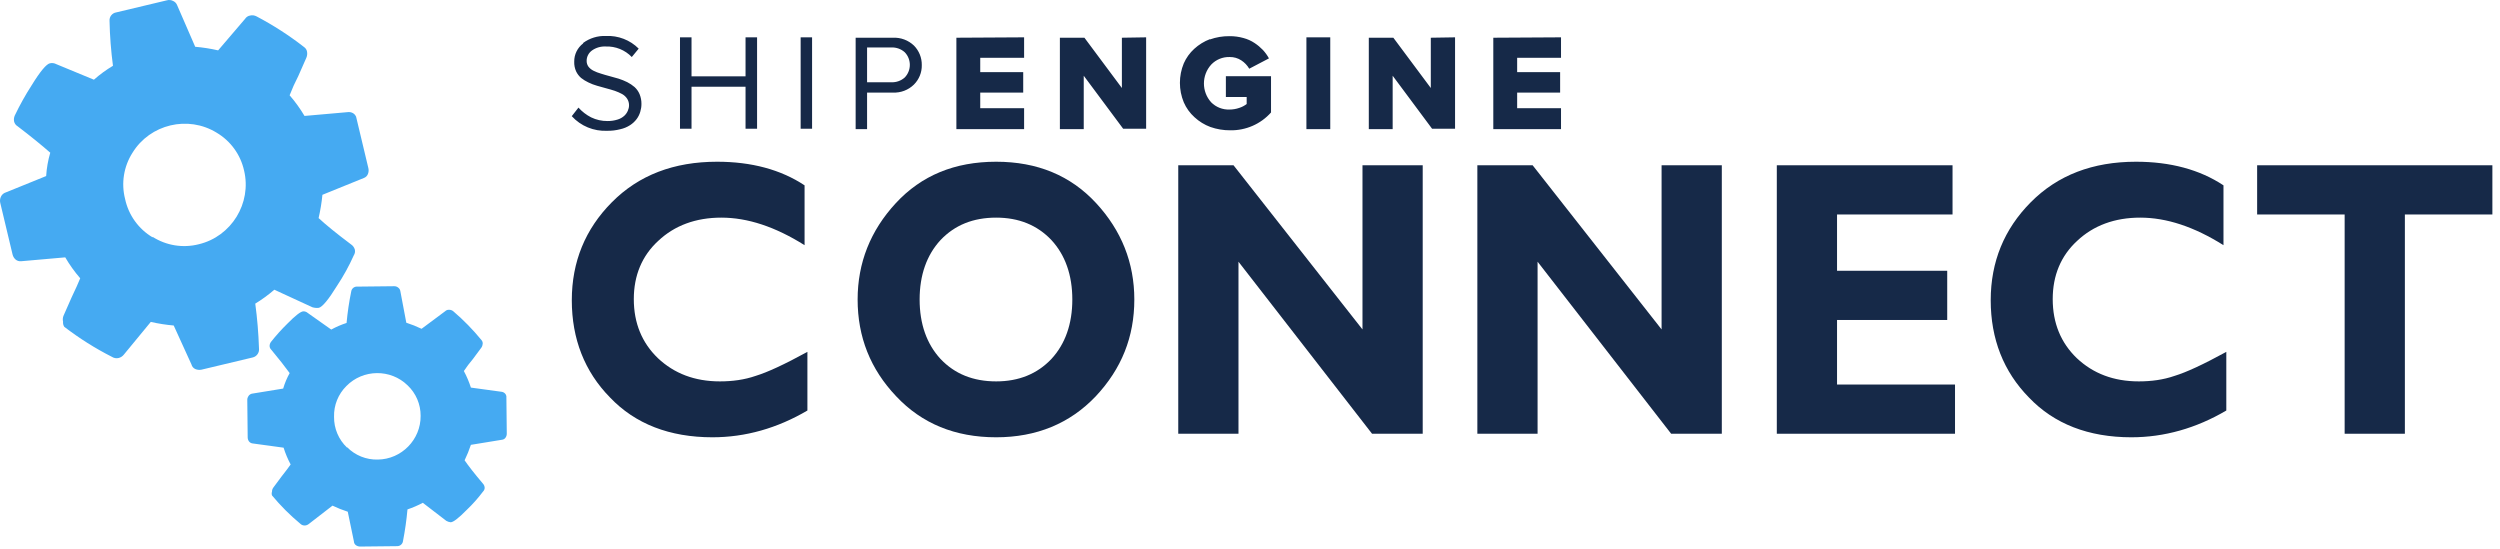
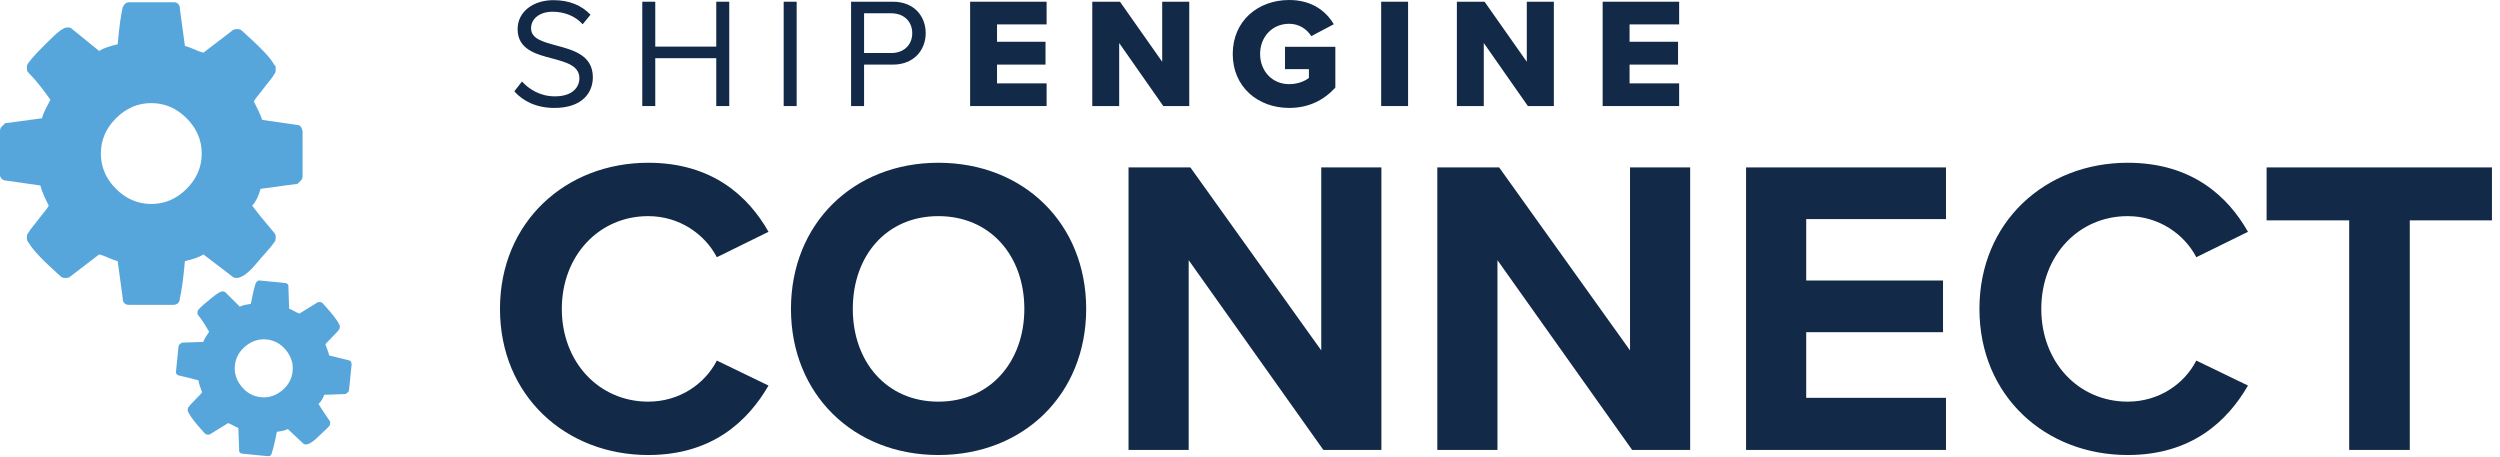
- <svg xmlns="http://www.w3.org/2000/svg" width="228px" height="50px" version="1.1" xml:space="preserve" style="fill-rule:evenodd;clip-rule:evenodd;stroke-linejoin:round;stroke-miterlimit:2;">
-   <g transform="matrix(0.228,0,0,0.228,0,0)">
-     <g transform="matrix(141.714,0,0,157.46,222.062,173.497)">
-       <path d="M0.712,-0.208L0.712,-0.059C0.627,-0.014 0.537,0.009 0.444,0.009C0.323,0.009 0.226,-0.025 0.155,-0.092C0.083,-0.158 0.047,-0.241 0.047,-0.339C0.047,-0.437 0.085,-0.52 0.16,-0.588C0.236,-0.657 0.335,-0.691 0.457,-0.691C0.554,-0.691 0.637,-0.671 0.704,-0.631L0.704,-0.479C0.621,-0.526 0.543,-0.549 0.469,-0.549C0.397,-0.549 0.337,-0.529 0.291,-0.49C0.245,-0.452 0.222,-0.402 0.222,-0.342C0.222,-0.281 0.245,-0.231 0.29,-0.192C0.336,-0.153 0.394,-0.133 0.465,-0.133C0.5,-0.133 0.534,-0.137 0.566,-0.147C0.599,-0.156 0.647,-0.176 0.712,-0.208Z" style="fill:rgb(22,41,72);fill-rule:nonzero;" />
-     </g>
-     <g transform="matrix(141.714,0,0,157.46,336.39,173.497)">
-       <path d="M0.438,-0.691C0.554,-0.691 0.648,-0.656 0.72,-0.586C0.792,-0.516 0.828,-0.434 0.828,-0.341C0.828,-0.246 0.792,-0.165 0.719,-0.095C0.646,-0.026 0.552,0.009 0.438,0.009C0.322,0.009 0.228,-0.026 0.156,-0.095C0.083,-0.164 0.047,-0.246 0.047,-0.341C0.047,-0.434 0.083,-0.516 0.155,-0.586C0.227,-0.656 0.321,-0.691 0.438,-0.691ZM0.438,-0.133C0.502,-0.133 0.554,-0.152 0.594,-0.19C0.633,-0.228 0.653,-0.279 0.653,-0.341C0.653,-0.403 0.633,-0.454 0.594,-0.492C0.554,-0.53 0.502,-0.549 0.438,-0.549C0.373,-0.549 0.321,-0.53 0.281,-0.492C0.242,-0.454 0.222,-0.403 0.222,-0.341C0.222,-0.279 0.242,-0.228 0.281,-0.19C0.321,-0.152 0.373,-0.133 0.438,-0.133Z" style="fill:rgb(22,41,72);fill-rule:nonzero;" />
-     </g>
-     <g transform="matrix(141.714,0,0,157.46,460.39,173.497)">
-       <path d="M0.767,-0.682L0.767,-0L0.624,-0L0.247,-0.437L0.247,-0L0.077,-0L0.077,-0.682L0.233,-0.682L0.597,-0.265L0.597,-0.682L0.767,-0.682Z" style="fill:rgb(22,41,72);fill-rule:nonzero;" />
-     </g>
-     <g transform="matrix(141.714,0,0,157.46,580.03,173.497)">
-       <path d="M0.767,-0.682L0.767,-0L0.624,-0L0.247,-0.437L0.247,-0L0.077,-0L0.077,-0.682L0.233,-0.682L0.597,-0.265L0.597,-0.682L0.767,-0.682Z" style="fill:rgb(22,41,72);fill-rule:nonzero;" />
-     </g>
-     <g transform="matrix(141.714,0,0,157.46,699.67,173.497)">
-       <path d="M0.581,-0.125L0.581,-0L0.078,-0L0.078,-0.682L0.574,-0.682L0.574,-0.557L0.248,-0.557L0.248,-0.414L0.559,-0.414L0.559,-0.289L0.248,-0.289L0.248,-0.125L0.581,-0.125Z" style="fill:rgb(22,41,72);fill-rule:nonzero;" />
-     </g>
-     <g transform="matrix(141.714,0,0,157.46,789.625,173.497)">
-       <path d="M0.712,-0.208L0.712,-0.059C0.627,-0.014 0.537,0.009 0.444,0.009C0.323,0.009 0.226,-0.025 0.155,-0.092C0.083,-0.158 0.047,-0.241 0.047,-0.339C0.047,-0.437 0.085,-0.52 0.16,-0.588C0.236,-0.657 0.335,-0.691 0.457,-0.691C0.554,-0.691 0.637,-0.671 0.704,-0.631L0.704,-0.479C0.621,-0.526 0.543,-0.549 0.469,-0.549C0.397,-0.549 0.337,-0.529 0.291,-0.49C0.245,-0.452 0.222,-0.402 0.222,-0.342C0.222,-0.281 0.245,-0.231 0.29,-0.192C0.336,-0.153 0.394,-0.133 0.465,-0.133C0.5,-0.133 0.534,-0.137 0.566,-0.147C0.599,-0.156 0.647,-0.176 0.712,-0.208Z" style="fill:rgb(22,41,72);fill-rule:nonzero;" />
-     </g>
-     <g transform="matrix(141.714,0,0,157.46,898.886,173.497)">
-       <path d="M0.692,-0.682L0.692,-0.557L0.445,-0.557L0.445,-0L0.275,-0L0.275,-0.557L0.028,-0.557L0.028,-0.682L0.692,-0.682Z" style="fill:rgb(22,41,72);fill-rule:nonzero;" />
-     </g>
+ <svg xmlns="http://www.w3.org/2000/svg" width="274px" height="50px" version="1.1" xml:space="preserve" style="fill-rule:evenodd;clip-rule:evenodd;stroke-linejoin:round;stroke-miterlimit:2;">
+   <g transform="matrix(0.161441,0,0,0.161441,-33.1892,-49.6603)">
+     <path d="M411.009,397.007L411.009,426.68C411.009,427.821 411.009,428.962 409.868,430.103C408.727,431.245 408.727,431.245 407.586,432.386L382.478,435.809C381.337,440.375 379.054,444.939 376.771,447.222C380.195,451.787 384.76,457.494 391.608,465.482C392.749,466.624 392.749,467.765 392.749,468.906C392.749,470.048 392.749,471.189 391.608,472.33C389.325,475.754 384.76,480.319 379.054,487.167C373.347,494.014 368.782,496.297 366.5,496.297C365.359,496.297 364.217,496.297 363.076,495.155L343.675,480.319C340.251,482.601 335.686,483.743 331.12,484.885C329.979,497.438 328.838,505.427 327.697,509.992C327.697,513.416 325.414,514.557 323.132,514.557L293.459,514.557C292.318,514.557 291.176,514.557 290.035,513.416C288.894,512.274 288.894,511.134 288.894,509.992L285.47,484.885C280.905,483.743 277.481,481.461 272.916,480.319L253.514,495.155C252.373,496.297 251.232,496.297 250.091,496.297C248.949,496.297 247.808,496.297 246.667,495.155C235.254,484.885 228.406,478.037 224.983,472.33C223.842,471.189 223.842,470.048 223.842,468.906C223.842,467.765 223.842,466.624 224.983,465.482C226.124,463.2 228.406,460.918 231.83,456.352C235.254,451.787 237.536,449.505 238.678,447.222C236.395,442.657 234.113,438.092 232.971,433.527L209.005,430.103C207.863,430.103 206.722,428.962 206.722,428.962C206.722,428.962 205.581,427.821 205.581,426.68L205.581,397.007C205.581,395.865 205.581,394.723 206.722,393.583C207.863,392.441 207.863,392.441 209.005,391.3L234.113,387.877C235.254,383.311 237.536,379.888 239.819,375.322C236.395,370.758 231.83,363.91 224.983,357.062C223.842,355.921 223.842,354.779 223.842,353.638C223.842,352.497 223.842,351.355 224.983,350.215C227.265,346.791 231.83,342.225 238.678,335.378C245.526,328.53 248.949,326.248 251.232,326.248C252.373,326.248 253.514,326.248 254.655,327.389L272.916,342.225C276.34,339.943 280.905,338.802 285.47,337.66C286.611,325.106 287.752,317.118 288.894,312.553C290.035,310.27 291.176,309.129 293.459,309.129L323.132,309.129C324.273,309.129 325.414,309.129 326.555,310.27C327.697,311.411 327.697,312.553 327.697,313.694L331.121,338.802C335.686,339.943 339.11,342.225 343.675,343.367L363.076,328.53C364.217,327.389 365.359,327.389 366.5,327.389C367.641,327.389 368.782,327.389 369.924,328.53C381.337,338.802 389.325,346.791 391.608,351.355C392.749,352.497 392.749,352.497 392.749,354.779C392.749,355.921 392.749,357.062 391.608,358.203C390.467,360.486 388.184,362.768 384.76,367.334C381.337,371.898 379.054,374.181 377.913,376.464C380.195,381.029 382.478,385.594 383.619,389.017L407.586,392.441C408.727,392.441 409.868,393.583 409.868,393.583C409.868,393.583 411.009,395.865 411.009,397.007ZM342.533,411.843C342.533,402.713 339.11,394.723 332.262,387.876C325.414,381.029 317.426,377.605 308.295,377.605C299.165,377.605 291.176,381.029 284.328,387.876C277.481,394.723 274.057,402.713 274.057,411.843C274.057,420.973 277.481,428.962 284.328,435.809C291.176,442.657 299.165,446.081 308.295,446.081C317.426,446.081 325.414,442.657 332.262,435.809C339.11,428.962 342.533,420.973 342.533,411.843Z" style="fill:rgb(86,166,220);fill-rule:nonzero;" />
  </g>
-   <g transform="matrix(0.898965,0,0,0.88877,22.5597,-7.55382)">
-     <path d="M50.54,12.33L50.54,16.33L45.06,16.33L45.06,12.33L43.89,12.33L43.89,21.71L45.06,21.71L45.06,17.4L50.54,17.4L50.54,21.71L51.71,21.71L51.71,12.33L50.54,12.33ZM56.13,21.71L57.29,21.71L57.29,12.33L56.13,12.33L56.13,21.71ZM62.87,13.37L65.33,13.37C65.83,13.347 66.32,13.523 66.69,13.86C67.38,14.579 67.38,15.731 66.69,16.45C66.32,16.787 65.83,16.963 65.33,16.94L62.87,16.94L62.87,13.37ZM61.71,12.37L61.71,21.75L62.87,21.75L62.87,18L65.48,18C66.276,18.039 67.054,17.742 67.62,17.18C68.147,16.65 68.436,15.927 68.42,15.18C68.433,14.435 68.149,13.715 67.63,13.18C67.057,12.624 66.278,12.33 65.48,12.37L61.71,12.37ZM71.93,12.37L71.93,21.75L78.8,21.75L78.8,19.6L74.35,19.6L74.35,18L78.71,18L78.71,15.9L74.35,15.9L74.35,14.43L78.8,14.43L78.8,12.33L71.93,12.37ZM88.72,12.37L88.72,17.53L84.92,12.37L82.43,12.37L82.43,21.75L84.85,21.75L84.85,16.27L88.85,21.71L91.18,21.71L91.18,12.33L88.72,12.37ZM107.44,21.75L109.86,21.75L109.86,12.33L107.44,12.33L107.44,21.75ZM120.06,12.37L120.06,17.53L116.26,12.37L113.77,12.37L113.77,21.75L116.19,21.75L116.19,16.27L120.19,21.71L122.52,21.71L122.52,12.33L120.06,12.37ZM126.4,12.37L126.4,21.75L133.27,21.75L133.27,19.6L128.82,19.6L128.82,18L133.18,18L133.18,15.9L128.82,15.9L128.82,14.43L133.27,14.43L133.27,12.33L126.4,12.37ZM34.07,12.95C33.489,13.395 33.151,14.089 33.16,14.82C33.146,15.163 33.211,15.506 33.35,15.82C33.471,16.08 33.645,16.311 33.86,16.5C34.089,16.681 34.337,16.835 34.6,16.96C34.882,17.1 35.177,17.214 35.48,17.3L36.4,17.56C36.71,17.64 37,17.73 37.28,17.82C37.535,17.91 37.782,18.021 38.02,18.15C38.226,18.267 38.401,18.431 38.53,18.63C38.657,18.83 38.723,19.063 38.72,19.3C38.72,19.493 38.679,19.684 38.6,19.86C38.52,20.052 38.401,20.226 38.25,20.37C38.051,20.556 37.811,20.693 37.55,20.77C37.227,20.872 36.889,20.922 36.55,20.92C35.968,20.927 35.392,20.797 34.87,20.54C34.385,20.288 33.951,19.949 33.59,19.54L32.91,20.42C33.823,21.434 35.147,21.986 36.51,21.92C36.955,21.927 37.399,21.873 37.83,21.76C38.186,21.682 38.525,21.54 38.83,21.34C39.085,21.174 39.308,20.964 39.49,20.72C39.657,20.494 39.782,20.24 39.86,19.97C39.94,19.708 39.981,19.434 39.98,19.16C39.984,18.817 39.919,18.477 39.79,18.16C39.675,17.883 39.501,17.634 39.28,17.43C39.054,17.235 38.805,17.067 38.54,16.93C38.256,16.788 37.962,16.667 37.66,16.57L36.74,16.31C36.43,16.23 36.14,16.14 35.86,16.05C35.605,15.977 35.357,15.88 35.12,15.76C34.922,15.663 34.748,15.523 34.61,15.35C34.486,15.178 34.419,14.972 34.42,14.76C34.413,14.334 34.615,13.93 34.96,13.68C35.363,13.39 35.854,13.245 36.35,13.27C37.347,13.232 38.314,13.626 39,14.35L39.7,13.49C38.826,12.603 37.614,12.13 36.37,12.19C35.54,12.158 34.724,12.412 34.06,12.91M97.67,12.51C97.074,12.738 96.528,13.077 96.06,13.51C95.607,13.928 95.246,14.435 95,15C94.476,16.281 94.476,17.719 95,19C95.249,19.583 95.621,20.105 96.09,20.53C96.556,20.966 97.103,21.306 97.7,21.53C98.342,21.758 99.019,21.873 99.7,21.87C101.285,21.901 102.805,21.231 103.85,20.04L103.85,16.32L99.27,16.32L99.27,18.45L101.38,18.45L101.38,19.17C101.156,19.347 100.902,19.483 100.63,19.57C100.309,19.683 99.971,19.741 99.63,19.74C98.937,19.764 98.265,19.495 97.78,19C96.798,17.904 96.798,16.226 97.78,15.13C98.265,14.612 98.951,14.328 99.66,14.35C100.075,14.344 100.483,14.462 100.83,14.69C101.164,14.909 101.441,15.204 101.64,15.55L103.64,14.49C103.473,14.18 103.268,13.891 103.03,13.63C102.777,13.363 102.496,13.125 102.19,12.92C101.842,12.684 101.457,12.508 101.05,12.4C100.591,12.27 100.117,12.206 99.64,12.21C98.958,12.202 98.281,12.317 97.64,12.55" style="fill:rgb(22,41,72);fill-rule:nonzero;" />
+   <g transform="matrix(0.161441,0,0,0.161441,-33.1892,-49.6603)">
+     <path d="M444.277,555.064L442.577,572.045C442.511,572.698 442.446,573.351 441.728,573.938C441.009,574.526 441.009,574.526 440.291,575.114L425.726,575.635C424.811,578.181 423.243,580.664 421.807,581.839C423.504,584.647 425.79,588.175 429.251,593.138C429.839,593.857 429.773,594.511 429.708,595.163C429.642,595.816 429.577,596.47 428.858,597.057C427.356,598.886 424.482,601.237 420.824,604.828C417.166,608.42 414.423,609.465 413.117,609.334C412.464,609.268 411.811,609.203 411.223,608.484L400.97,598.883C398.88,599.993 396.202,600.384 393.525,600.775C392.152,607.894 391.041,612.4 390.127,614.948C389.93,616.907 388.559,617.43 387.253,617.299L370.272,615.598C369.619,615.533 368.966,615.468 368.378,614.749C367.79,614.03 367.856,613.378 367.921,612.724L367.4,598.16C364.853,597.245 363.025,595.743 360.478,594.828L348.525,602.207C347.806,602.795 347.153,602.729 346.5,602.664C345.847,602.598 345.194,602.533 344.606,601.814C338.664,595.283 335.137,590.971 333.505,587.51C332.917,586.792 332.983,586.138 333.048,585.485C333.113,584.832 333.179,584.179 333.898,583.592C334.681,582.35 336.118,581.175 338.339,578.759C340.56,576.343 341.997,575.167 342.781,573.927C341.737,571.183 340.692,568.44 340.3,565.763L326.781,562.43C326.128,562.364 325.54,561.645 325.54,561.645C325.54,561.645 324.953,560.928 325.018,560.274L326.718,543.294C326.784,542.64 326.849,541.987 327.568,541.399C328.286,540.811 328.286,540.811 329.005,540.224L343.569,539.703C344.484,537.156 345.986,535.328 347.554,532.846C345.856,530.038 343.636,525.857 340.11,521.547C339.522,520.828 339.588,520.175 339.653,519.521C339.718,518.87 339.784,518.216 340.502,517.628C342.005,515.8 344.879,513.448 349.19,509.922C353.501,506.396 355.591,505.286 356.897,505.417C357.55,505.482 358.203,505.548 358.791,506.265L368.39,515.803C370.481,514.692 373.158,514.302 375.836,513.909C377.209,506.791 378.32,502.284 379.234,499.737C380.018,498.497 380.737,497.909 382.043,498.04L399.023,499.74C399.676,499.805 400.329,499.871 400.917,500.589C401.505,501.307 401.44,501.961 401.374,502.614L401.895,517.179C404.442,518.093 406.27,519.596 408.818,520.51L420.77,513.133C421.489,512.544 422.142,512.609 422.795,512.675C423.448,512.74 424.101,512.805 424.689,513.523C430.632,520.055 434.745,525.086 435.79,527.828C436.378,528.547 436.378,528.547 436.247,529.853C436.181,530.506 436.116,531.159 435.398,531.747C434.614,532.988 433.177,534.163 430.956,536.579C428.735,538.996 427.298,540.171 426.514,541.412C427.559,544.155 428.603,546.898 429.06,548.923L442.579,552.256C443.233,552.321 443.82,553.04 443.82,553.04C443.82,553.04 444.342,554.411 444.277,555.064ZM404.24,559.631C404.764,554.406 403.262,549.638 399.736,545.327C396.21,541.016 391.834,538.599 386.61,538.076C381.384,537.553 376.616,539.055 372.305,542.581C367.995,546.107 365.577,550.482 365.054,555.707C364.531,560.932 366.033,565.7 369.559,570.011C373.085,574.322 377.461,576.739 382.686,577.263C387.91,577.785 392.678,576.284 396.989,572.758C401.301,569.231 403.717,564.855 404.24,559.631Z" style="fill:rgb(86,166,220);fill-rule:nonzero;" />
  </g>
-   <g transform="matrix(2.60877,-0.622326,0.622326,2.60877,-32.4337,-18.2708)">
-     <path d="M13.36,18.49C12.957,18.101 12.736,17.56 12.75,17C12.741,16.447 12.962,15.914 13.36,15.53C14.167,14.724 15.493,14.724 16.3,15.53C16.698,15.914 16.919,16.447 16.91,17C16.91,18.141 15.971,19.08 14.83,19.08C14.277,19.089 13.744,18.868 13.36,18.47M13.93,10.76C13.789,10.748 13.661,10.85 13.64,10.99C13.532,11.488 13.452,11.993 13.4,12.5C13.144,12.58 12.896,12.684 12.66,12.81L11.54,12C11.482,11.948 11.408,11.919 11.33,11.92C11.21,11.92 10.95,12.11 10.56,12.5C10.275,12.773 10.008,13.063 9.76,13.37C9.718,13.425 9.693,13.491 9.69,13.56C9.689,13.632 9.718,13.7 9.77,13.75C10.13,14.19 10.42,14.57 10.64,14.88C10.506,15.114 10.399,15.362 10.32,15.62L8.81,15.85C8.745,15.866 8.688,15.905 8.65,15.96C8.612,16.013 8.591,16.075 8.59,16.14L8.59,17.95C8.59,18.018 8.611,18.084 8.65,18.14C8.691,18.195 8.752,18.231 8.82,18.24L10.31,18.46C10.394,18.74 10.505,19.011 10.64,19.27C10.55,19.4 10.4,19.59 10.2,19.84L9.79,20.38C9.751,20.436 9.73,20.502 9.73,20.57C9.709,20.628 9.709,20.692 9.73,20.75C10.134,21.247 10.582,21.706 11.07,22.12C11.125,22.177 11.201,22.21 11.28,22.21C11.353,22.21 11.423,22.185 11.48,22.14L12.63,21.27C12.866,21.387 13.11,21.487 13.36,21.57L13.64,23C13.641,23.071 13.674,23.137 13.73,23.18C13.788,23.223 13.858,23.248 13.93,23.25L15.73,23.25C15.869,23.246 15.985,23.138 16,23C16.102,22.501 16.179,21.997 16.23,21.49C16.485,21.407 16.732,21.304 16.97,21.18L18.09,22.06C18.154,22.098 18.226,22.122 18.3,22.13C18.42,22.13 18.68,21.94 19.07,21.55C19.361,21.279 19.628,20.985 19.87,20.67C19.92,20.623 19.949,20.558 19.95,20.49C19.947,20.411 19.915,20.337 19.86,20.28C19.47,19.81 19.18,19.43 19,19.16C19.119,18.92 19.223,18.673 19.31,18.42L20.82,18.19C20.885,18.181 20.943,18.145 20.98,18.09C21.019,18.034 21.04,17.968 21.04,17.9L21.04,16.1C21.033,16.065 21.019,16.031 21,16C20.959,15.943 20.898,15.904 20.83,15.89L19.34,15.67C19.254,15.394 19.144,15.126 19.01,14.87C19.146,14.672 19.293,14.482 19.45,14.3L19.86,13.76C19.901,13.704 19.925,13.639 19.93,13.57C19.936,13.504 19.914,13.439 19.87,13.39C19.469,12.888 19.024,12.423 18.54,12C18.482,11.948 18.408,11.919 18.33,11.92C18.26,11.915 18.191,11.941 18.14,11.99L17,12.82C16.764,12.703 16.52,12.603 16.27,12.52L16,11C15.991,10.932 15.955,10.871 15.9,10.83C15.845,10.782 15.773,10.757 15.7,10.76L13.93,10.76Z" style="fill:rgb(69,170,242);fill-rule:nonzero;" />
+   <g transform="matrix(0.161441,0,0,0.161441,-33.1892,-49.6603)">
+     <path d="M645.65,616.51C689.357,616.51 713.511,593.219 727.313,569.352L692.233,552.387C684.181,568.202 666.929,580.279 645.65,580.279C612.295,580.279 586.991,553.537 586.991,517.307C586.991,481.076 612.295,454.334 645.65,454.334C666.929,454.334 684.181,466.699 692.233,482.226L727.313,464.973C713.799,441.107 689.357,418.103 645.65,418.103C589.579,418.103 545.009,458.36 545.009,517.307C545.009,576.254 589.579,616.51 645.65,616.51Z" style="fill:rgb(18,41,72);fill-rule:nonzero;" />
  </g>
-   <g transform="matrix(1.89802,-0.0203984,0.0203984,1.89802,5.91877,6.00088)">
-     <path d="M13.36,18.49C12.957,18.101 12.736,17.56 12.75,17C12.741,16.447 12.962,15.914 13.36,15.53C14.167,14.724 15.493,14.724 16.3,15.53C16.698,15.914 16.919,16.447 16.91,17C16.91,18.141 15.971,19.08 14.83,19.08C14.277,19.089 13.744,18.868 13.36,18.47M13.93,10.76C13.789,10.748 13.661,10.85 13.64,10.99C13.532,11.488 13.452,11.993 13.4,12.5C13.144,12.58 12.896,12.684 12.66,12.81L11.54,12C11.482,11.948 11.408,11.919 11.33,11.92C11.21,11.92 10.95,12.11 10.56,12.5C10.275,12.773 10.008,13.063 9.76,13.37C9.718,13.425 9.693,13.491 9.69,13.56C9.689,13.632 9.718,13.7 9.77,13.75C10.13,14.19 10.42,14.57 10.64,14.88C10.506,15.114 10.399,15.362 10.32,15.62L8.81,15.85C8.745,15.866 8.688,15.905 8.65,15.96C8.612,16.013 8.591,16.075 8.59,16.14L8.59,17.95C8.59,18.018 8.611,18.084 8.65,18.14C8.691,18.195 8.752,18.231 8.82,18.24L10.31,18.46C10.394,18.74 10.505,19.011 10.64,19.27C10.55,19.4 10.4,19.59 10.2,19.84L9.79,20.38C9.751,20.436 9.73,20.502 9.73,20.57C9.709,20.628 9.709,20.692 9.73,20.75C10.134,21.247 10.582,21.706 11.07,22.12C11.125,22.177 11.201,22.21 11.28,22.21C11.353,22.21 11.423,22.185 11.48,22.14L12.63,21.27C12.866,21.387 13.11,21.487 13.36,21.57L13.64,23C13.641,23.071 13.674,23.137 13.73,23.18C13.788,23.223 13.858,23.248 13.93,23.25L15.73,23.25C15.869,23.246 15.985,23.138 16,23C16.102,22.501 16.179,21.997 16.23,21.49C16.485,21.407 16.732,21.304 16.97,21.18L18.09,22.06C18.154,22.098 18.226,22.122 18.3,22.13C18.42,22.13 18.68,21.94 19.07,21.55C19.361,21.279 19.628,20.985 19.87,20.67C19.92,20.623 19.949,20.558 19.95,20.49C19.947,20.411 19.915,20.337 19.86,20.28C19.47,19.81 19.18,19.43 19,19.16C19.119,18.92 19.223,18.673 19.31,18.42L20.82,18.19C20.885,18.181 20.943,18.145 20.98,18.09C21.019,18.034 21.04,17.968 21.04,17.9L21.04,16.1C21.033,16.065 21.019,16.031 21,16C20.959,15.943 20.898,15.904 20.83,15.89L19.34,15.67C19.254,15.394 19.144,15.126 19.01,14.87C19.146,14.672 19.293,14.482 19.45,14.3L19.86,13.76C19.901,13.704 19.925,13.639 19.93,13.57C19.936,13.504 19.914,13.439 19.87,13.39C19.469,12.888 19.024,12.423 18.54,12C18.482,11.948 18.408,11.919 18.33,11.92C18.26,11.915 18.191,11.941 18.14,11.99L17,12.82C16.764,12.703 16.52,12.603 16.27,12.52L16,11C15.991,10.932 15.955,10.871 15.9,10.83C15.845,10.782 15.773,10.757 15.7,10.76L13.93,10.76Z" style="fill:rgb(69,170,242);fill-rule:nonzero;" />
+   <g transform="matrix(0.161441,0,0,0.161441,-33.1892,-49.6603)">
+     <path d="M742.553,517.307C742.553,575.103 784.822,616.51 842.619,616.51C900.704,616.51 942.973,575.103 942.973,517.307C942.973,459.51 900.704,418.103 842.619,418.103C784.822,418.103 742.553,459.51 742.553,517.307ZM900.991,517.307C900.991,552.962 877.987,580.279 842.619,580.279C807.251,580.279 784.535,552.962 784.535,517.307C784.535,481.363 807.251,454.334 842.619,454.334C877.987,454.334 900.991,481.363 900.991,517.307Z" style="fill:rgb(18,41,72);fill-rule:nonzero;" />
+   </g>
+   <g transform="matrix(0.161441,0,0,0.161441,-33.1892,-49.6603)">
+     <path d="M1104,613.059L1143.39,613.059L1143.39,421.266L1102.56,421.266L1102.56,545.486L1013.71,421.266L971.727,421.266L971.727,613.059L1012.56,613.059L1012.56,484.239L1104,613.059Z" style="fill:rgb(18,41,72);fill-rule:nonzero;" />
+   </g>
+   <g transform="matrix(0.161441,0,0,0.161441,-33.1892,-49.6603)">
+     <path d="M1313.62,613.059L1353.01,613.059L1353.01,421.266L1312.18,421.266L1312.18,545.486L1223.33,421.266L1181.35,421.266L1181.35,613.059L1222.18,613.059L1222.18,484.239L1313.62,613.059Z" style="fill:rgb(18,41,72);fill-rule:nonzero;" />
+   </g>
+   <g transform="matrix(0.161441,0,0,0.161441,-33.1892,-49.6603)">
+     <path d="M1390.96,613.059L1526.68,613.059L1526.68,577.691L1431.79,577.691L1431.79,533.122L1524.67,533.122L1524.67,498.041L1431.79,498.041L1431.79,456.347L1526.68,456.347L1526.68,421.266L1390.96,421.266L1390.96,613.059Z" style="fill:rgb(18,41,72);fill-rule:nonzero;" />
+   </g>
+   <g transform="matrix(0.161441,0,0,0.161441,-33.1892,-49.6603)">
+     <path d="M1650.04,616.51C1693.74,616.51 1717.9,593.219 1731.7,569.352L1696.62,552.387C1688.57,568.202 1671.31,580.279 1650.04,580.279C1616.68,580.279 1591.38,553.537 1591.38,517.307C1591.38,481.076 1616.68,454.334 1650.04,454.334C1671.31,454.334 1688.57,466.699 1696.62,482.226L1731.7,464.973C1718.18,441.107 1693.74,418.103 1650.04,418.103C1593.96,418.103 1549.39,458.36 1549.39,517.307C1549.39,576.254 1593.96,616.51 1650.04,616.51Z" style="fill:rgb(18,41,72);fill-rule:nonzero;" />
+   </g>
+   <g transform="matrix(0.161441,0,0,0.161441,-33.1892,-49.6603)">
+     <path d="M1800.42,613.059L1841.54,613.059L1841.54,457.21L1897.32,457.21L1897.32,421.266L1744.35,421.266L1744.35,457.21L1800.42,457.21L1800.42,613.059Z" style="fill:rgb(18,41,72);fill-rule:nonzero;" />
+   </g>
+   <g transform="matrix(0.161441,0,0,0.161441,-33.1892,-49.6603)">
+     <path d="M554.753,369.621C560.593,376.204 569.619,380.877 581.937,380.877C601.051,380.877 608.059,370.364 608.059,360.064C608.059,345.198 594.892,341.587 583.317,338.508C574.291,336.065 566.115,333.942 566.115,326.827C566.115,320.137 572.168,315.571 580.663,315.571C588.414,315.571 595.847,318.226 601.157,324.066L606.466,317.589C600.52,311.324 592.131,307.713 581.3,307.713C567.389,307.713 556.983,315.677 556.983,327.358C556.983,341.269 569.619,344.454 580.981,347.428C590.326,349.976 598.927,352.312 598.927,360.807C598.927,366.223 594.892,373.019 582.255,373.019C572.274,373.019 564.628,368.134 559.956,362.931L554.753,369.621Z" style="fill:rgb(18,41,72);fill-rule:nonzero;" />
+   </g>
+   <g transform="matrix(0.161441,0,0,0.161441,-33.1892,-49.6603)">
+     <path d="M691.841,379.603L700.655,379.603L700.655,308.775L691.841,308.775L691.841,339.251L650.428,339.251L650.428,308.775L641.615,308.775L641.615,379.603L650.428,379.603L650.428,347.109L691.841,347.109L691.841,379.603Z" style="fill:rgb(18,41,72);fill-rule:nonzero;" />
+   </g>
+   <g transform="matrix(0.161441,0,0,0.161441,-33.1892,-49.6603)">
+     <rect x="737.607" y="308.775" width="8.813" height="70.828" style="fill:rgb(18,41,72);fill-rule:nonzero;" />
+   </g>
+   <g transform="matrix(0.161441,0,0,0.161441,-33.1892,-49.6603)">
+     <path d="M783.374,379.603L792.187,379.603L792.187,351.463L811.832,351.463C825.849,351.463 834.026,341.693 834.026,330.119C834.026,318.544 826.061,308.775 811.832,308.775L783.374,308.775L783.374,379.603ZM824.893,330.119C824.893,338.083 819.159,343.605 810.77,343.605L792.187,343.605L792.187,316.633L810.77,316.633C819.159,316.633 824.893,322.155 824.893,330.119Z" style="fill:rgb(18,41,72);fill-rule:nonzero;" />
+   </g>
+   <g transform="matrix(0.161441,0,0,0.161441,-33.1892,-49.6603)">
+     <path d="M864.182,379.602L916.108,379.602L916.108,364.205L882.446,364.205L882.446,351.463L915.364,351.463L915.364,335.959L882.446,335.959L882.446,324.172L916.108,324.172L916.108,308.775L864.182,308.775L864.182,379.602Z" style="fill:rgb(18,41,72);fill-rule:nonzero;" />
+   </g>
+   <g transform="matrix(0.161441,0,0,0.161441,-33.1892,-49.6603)">
+     <path d="M995.323,379.603L1012.95,379.603L1012.95,308.775L994.579,308.775L994.579,349.551L965.909,308.775L947.113,308.775L947.113,379.603L965.378,379.603L965.378,336.809L995.323,379.603Z" style="fill:rgb(18,41,72);fill-rule:nonzero;" />
+   </g>
+   <g transform="matrix(0.161441,0,0,0.161441,-33.1892,-49.6603)">
+     <path d="M1042.47,344.242C1042.47,366.754 1059.67,380.877 1080.8,380.877C1094.18,380.877 1104.48,375.461 1112.13,367.072L1112.13,339.357L1077.94,339.357L1077.94,354.542L1094.18,354.542L1094.18,360.489C1091.32,362.825 1086.33,364.736 1080.8,364.736C1069.23,364.736 1061.05,355.816 1061.05,344.242C1061.05,332.667 1069.23,323.748 1080.8,323.748C1087.49,323.748 1092.91,327.464 1095.78,332.137L1111.07,324.066C1105.86,315.253 1096.31,307.607 1080.8,307.607C1059.67,307.607 1042.47,321.73 1042.47,344.242Z" style="fill:rgb(18,41,72);fill-rule:nonzero;" />
+   </g>
+   <g transform="matrix(0.161441,0,0,0.161441,-33.1892,-49.6603)">
+     <rect x="1143.24" y="308.775" width="18.264" height="70.828" style="fill:rgb(18,41,72);fill-rule:nonzero;" />
+   </g>
+   <g transform="matrix(0.161441,0,0,0.161441,-33.1892,-49.6603)">
+     <path d="M1242.84,379.603L1260.47,379.603L1260.47,308.775L1242.1,308.775L1242.1,349.551L1213.43,308.775L1194.63,308.775L1194.63,379.603L1212.9,379.603L1212.9,336.809L1242.84,379.603Z" style="fill:rgb(18,41,72);fill-rule:nonzero;" />
+   </g>
+   <g transform="matrix(0.161441,0,0,0.161441,-33.1892,-49.6603)">
+     <path d="M1293.6,379.603L1345.53,379.603L1345.53,364.205L1311.87,364.205L1311.87,351.463L1344.78,351.463L1344.78,335.959L1311.87,335.959L1311.87,324.172L1345.53,324.172L1345.53,308.775L1293.6,308.775L1293.6,379.603Z" style="fill:rgb(18,41,72);fill-rule:nonzero;" />
  </g>
</svg>
